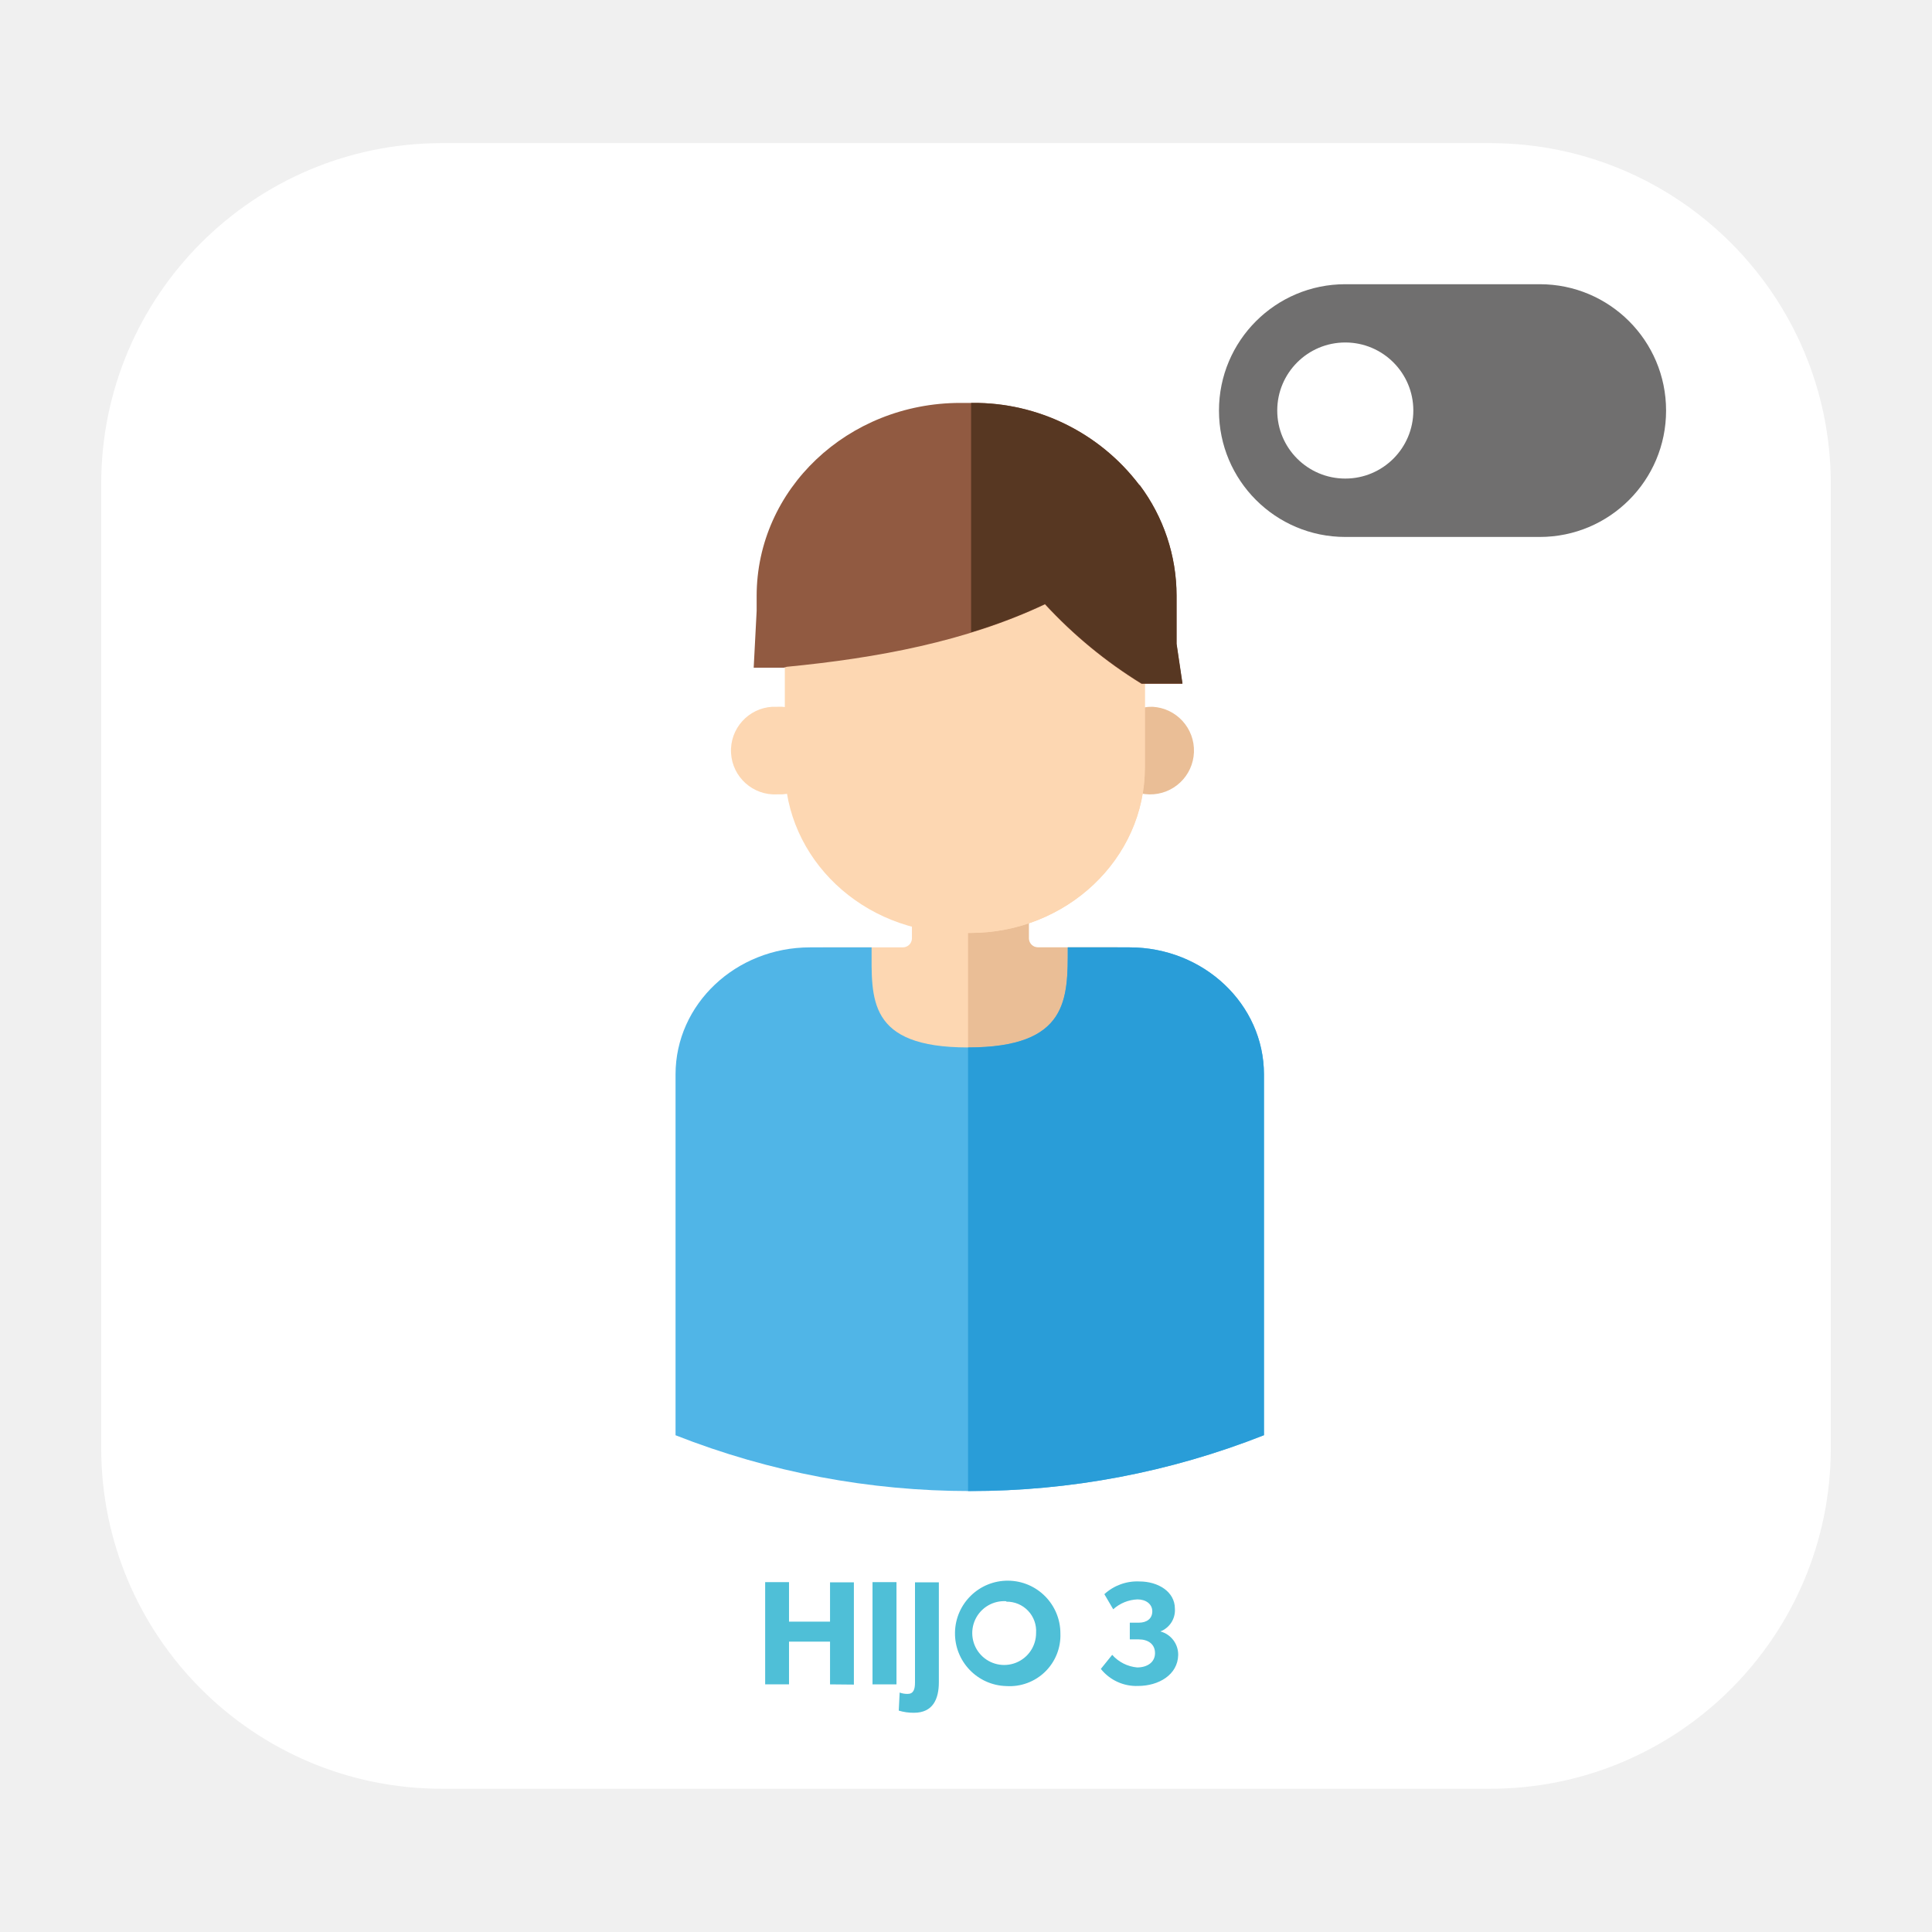
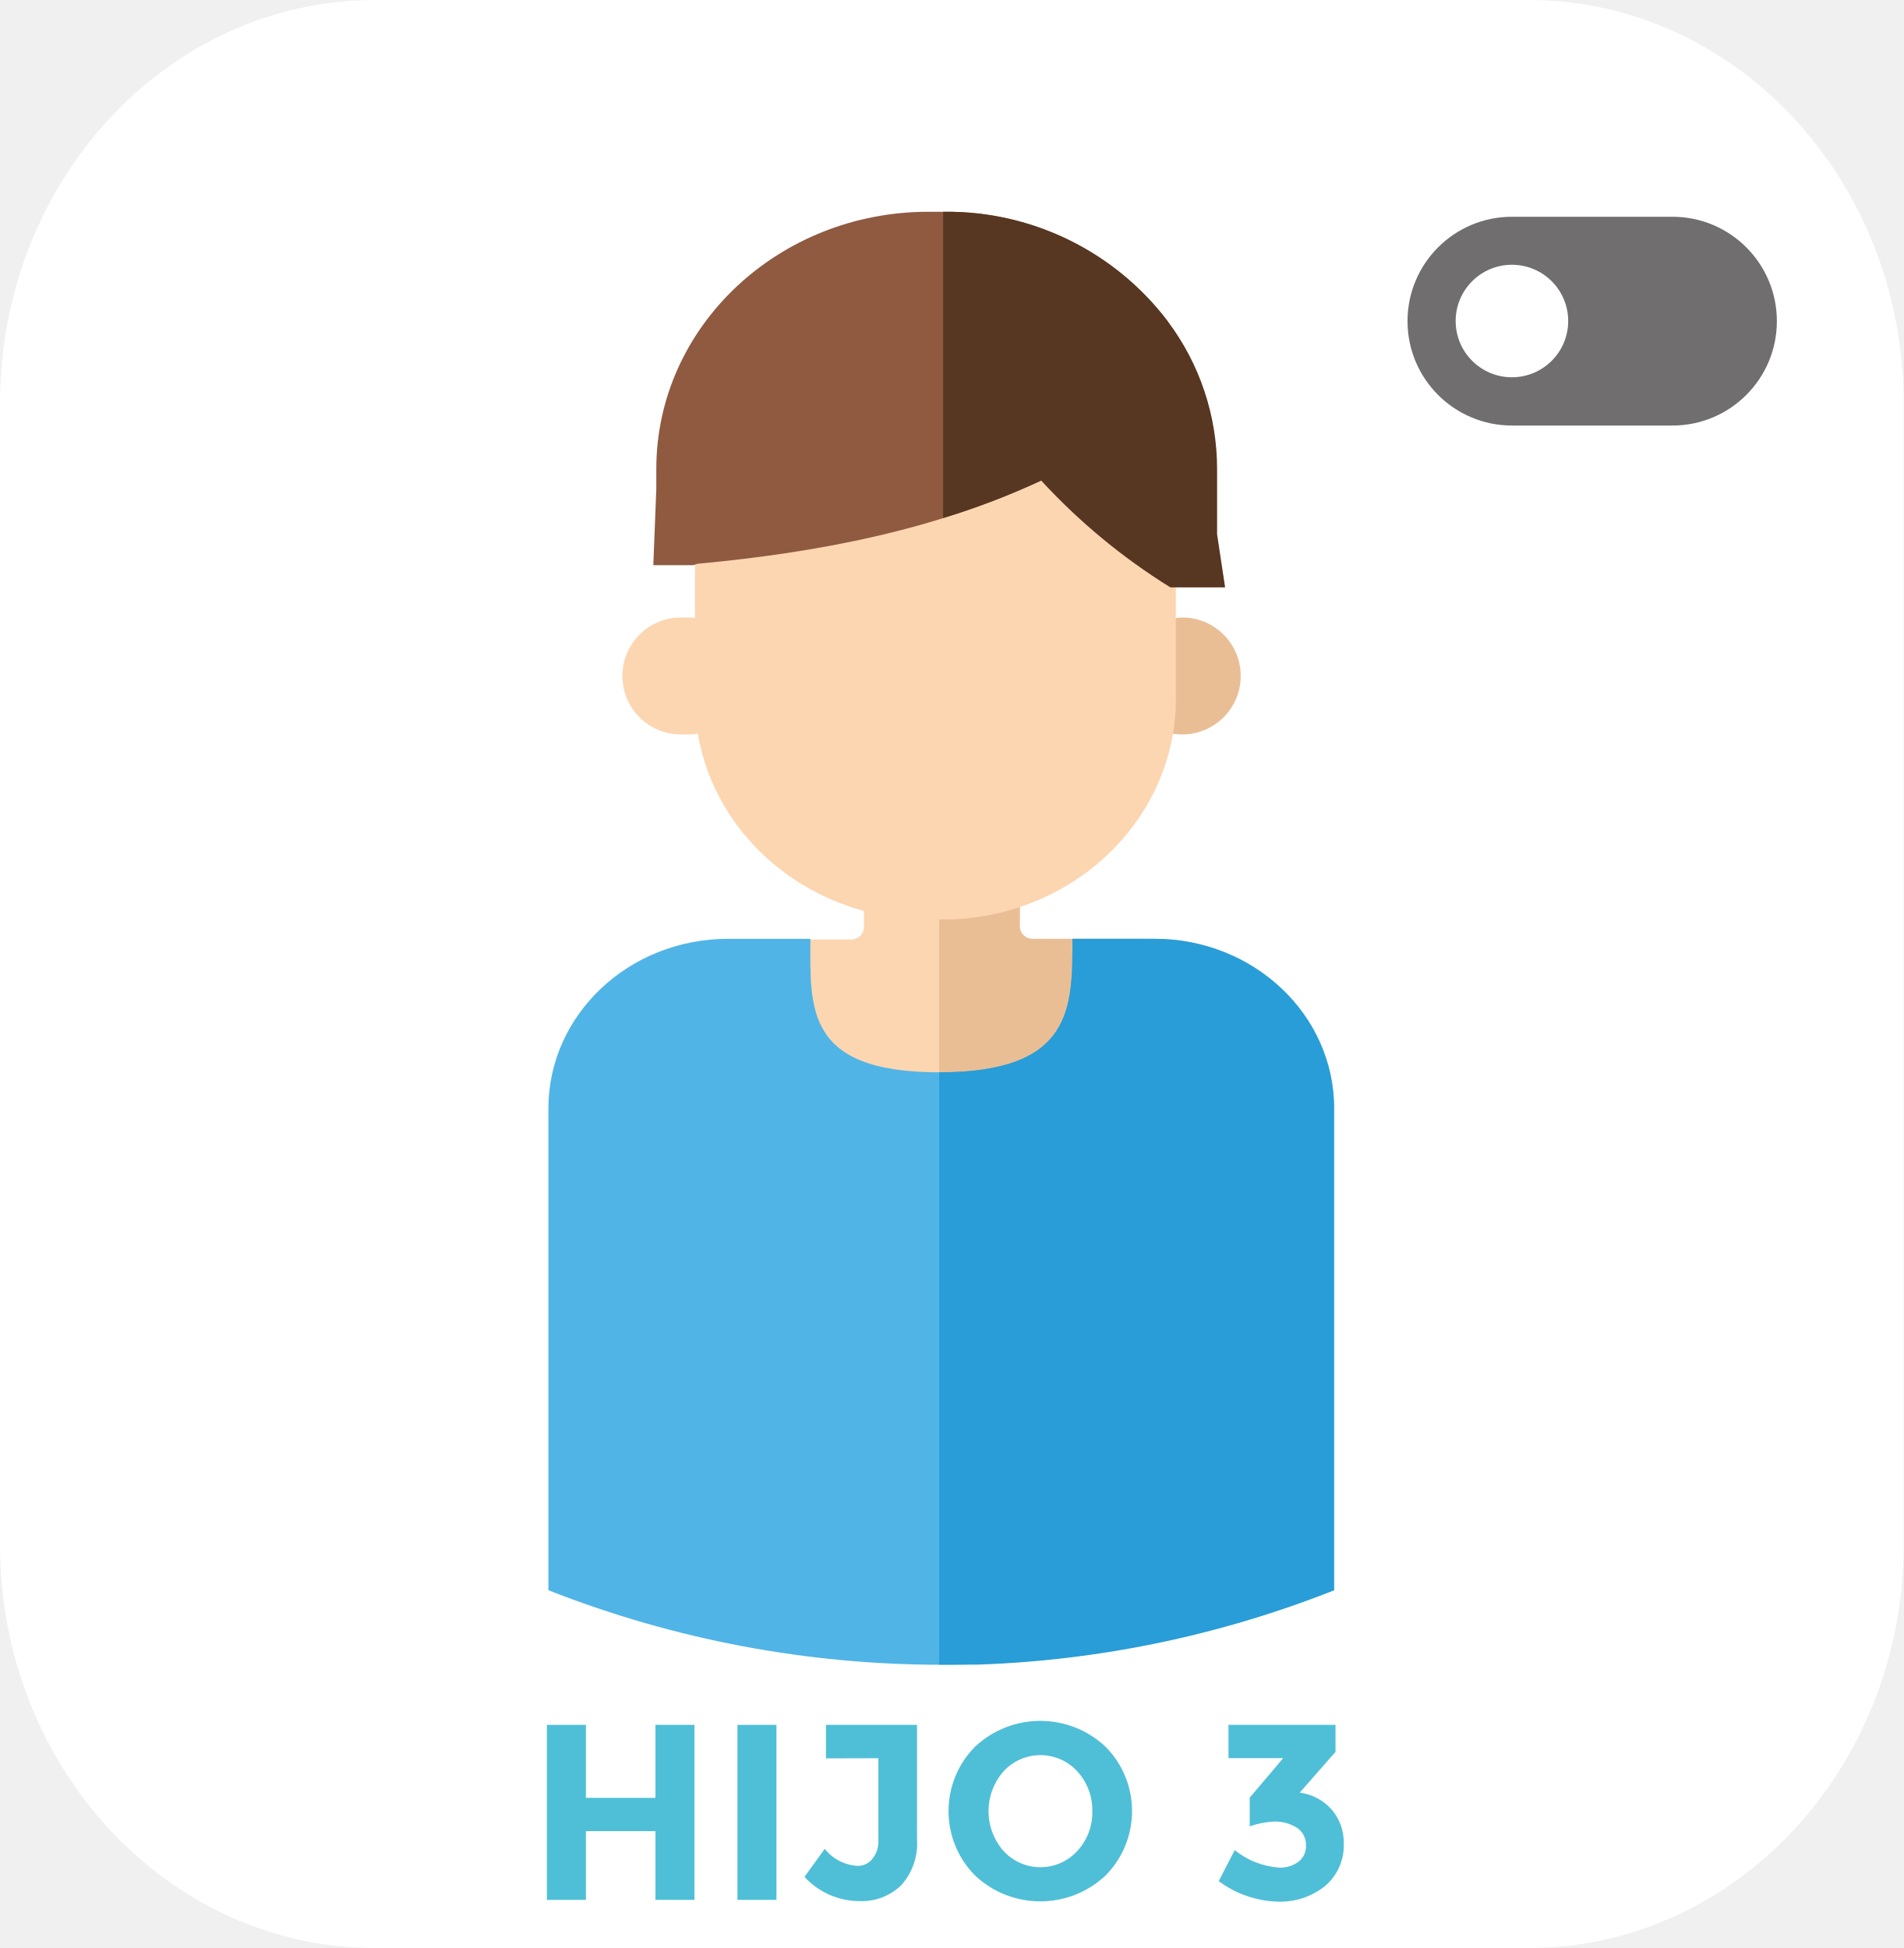
- <svg xmlns="http://www.w3.org/2000/svg" id="Layer_1" data-name="Layer 1" viewBox="0 0 170.08 170.08">
+ <svg xmlns="http://www.w3.org/2000/svg" viewBox="0 0 152.26 155.83">
  <defs>
-     <style>.cls-1{fill:none;}.cls-2{fill:#fff;}.cls-3{fill:#706f6f;}.cls-4{clip-path:url(#clip-path);}.cls-5{fill:#fdd7b2;}.cls-6{fill:#eabe96;}.cls-7{fill:#50b5e7;}.cls-8{fill:#299dd8;}.cls-9{fill:#915a41;}.cls-10{fill:#573722;}.cls-11{isolation:isolate;}.cls-12{fill:#4fbfd7;}</style>
-     <clipPath id="clip-path">
-       <rect class="cls-1" x="59.47" y="35.47" width="51.8" height="95.79" />
+     <style>.cls-1{fill:none;}.cls-2{fill:#fff;}.cls-3{fill:#706e6e;}.cls-4{fill:#4fbfd7;}.cls-5{clip-path:url(#clip-path);}.cls-6{fill:#fcd6b1;}.cls-7{fill:#eabe95;}.cls-8{fill:#50b4e7;}.cls-9{fill:#299dd7;}.cls-10{fill:#905a41;}.cls-11{fill:#573722;}</style>
+     <clipPath id="clip-path" transform="translate(-9.75 -5.79)">
+       <rect class="cls-1" x="53.61" y="22.73" width="62.85" height="116.22" />
    </clipPath>
  </defs>
-   <rect id="Rectángulo_100-3" data-name="Rectángulo 100-3" class="cls-2" x="8.91" y="12.6" width="152.26" height="144.87" rx="30" />
-   <g id="Grupo_1239-3" data-name="Grupo 1239-3">
-     <rect id="Rectángulo_124-3" data-name="Rectángulo 124-3" class="cls-3" x="107.31" y="25.02" width="39.36" height="22.25" rx="11.12" />
-     <circle id="Elipse_54-11" data-name="Elipse 54-11" class="cls-2" cx="118.43" cy="36.14" r="5.99" />
-   </g>
-   <g id="Hijo_3" data-name="Hijo 3">
-     <g id="Grupo_787-3" data-name="Grupo 787-3">
-       <g class="cls-4">
-         <g id="Grupo_724-3" data-name="Grupo 724-3">
-           <path id="Trazado_142-3" data-name="Trazado 142-3" class="cls-5" d="M90.48,82.63V77.28H80.28v5.35a.8.8,0,0,1-.82.77h-7v18.46h25.9V83.4h-7a.79.79,0,0,1-.82-.77" />
-           <path id="Trazado_143-3" data-name="Trazado 143-3" class="cls-6" d="M98.4,83.4h-7a.8.8,0,0,1-.82-.77V77.28H85.22v24.58H98.4Z" />
-           <path id="Trazado_144-3" data-name="Trazado 144-3" class="cls-5" d="M68.42,62.22a3.86,3.86,0,0,1,.44,7.71h-.44A3.86,3.86,0,0,1,68,62.22h.42" />
-           <path id="Trazado_145-3" data-name="Trazado 145-3" class="cls-6" d="M101.47,62.22a3.86,3.86,0,1,1-4.08,3.86,4,4,0,0,1,4.08-3.86" />
-           <path id="Trazado_146-3" data-name="Trazado 146-3" class="cls-5" d="M85.4,82.13h-.92c-8.5,0-15.39-6.52-15.39-14.55V54.3c0-8,6.89-14.55,15.39-14.55h.92c8.5,0,15.38,6.52,15.38,14.55V67.58c0,8-6.89,14.55-15.38,14.55" />
-           <path id="Trazado_147-3" data-name="Trazado 147-3" class="cls-5" d="M85.4,39.75h-.26V82.13h.26c8.5,0,15.39-6.52,15.39-14.55V54.3c0-8-6.89-14.55-15.39-14.55" />
-           <path id="Trazado_148-3" data-name="Trazado 148-3" class="cls-7" d="M99.44,83.4H94c0,4.51.12,8.81-8.78,8.81s-8.49-4.3-8.49-8.81H71.31c-6.54,0-11.84,5-11.84,11.19v31.76a70.73,70.73,0,0,0,51.8,0V94.59c0-6.18-5.3-11.19-11.83-11.19" />
-           <path id="Trazado_149-3" data-name="Trazado 149-3" class="cls-8" d="M99.44,83.4H94c0,4.51.08,8.81-8.78,8.81v39.05h.15a70.07,70.07,0,0,0,25.9-4.92V94.59c0-6.18-5.3-11.19-11.84-11.19" />
-           <path id="Trazado_150-3" data-name="Trazado 150-3" class="cls-9" d="M100.3,42.7a18.24,18.24,0,0,0-14.69-7.23H84.54c-9.9,0-17.93,7.59-17.93,17v1.31l-.26,5H69l.26-.08h0c8-.77,15.85-2.25,22.73-5.5a40.39,40.39,0,0,0,8.5,7l.53,0h3.07l-.52-3.5V52.43a16.2,16.2,0,0,0-3.25-9.73" />
-           <path id="Trazado_151-3" data-name="Trazado 151-3" class="cls-10" d="M100.3,42.7a18.27,18.27,0,0,0-14.69-7.23h-.12V55.66A47.07,47.07,0,0,0,92,53.17a40.13,40.13,0,0,0,8.5,7l.53,0h3.07l-.52-3.5V52.43a16.26,16.26,0,0,0-3.25-9.73" />
+   <g id="pareja_copy" data-name="pareja copy">
+     <path id="Rectángulo_260" data-name="Rectángulo 260" class="cls-2" d="M39.75,5.79H132c16.57,0,30,14.45,30,32.27v91.29c0,17.82-13.43,32.27-30,32.27H39.75c-16.57,0-30-14.45-30-32.27V38.06C9.75,20.24,23.18,5.79,39.75,5.79Z" transform="translate(-9.75 -5.79)" />
+     <g id="Grupo_1288" data-name="Grupo 1288">
+       <rect id="Rectángulo_124-4" data-name="Rectángulo 124-4" class="cls-3" x="112.57" y="17.34" width="29.54" height="16.7" rx="8.35" />
+       <circle id="Elipse_54-12" data-name="Elipse 54-12" class="cls-2" cx="120.92" cy="25.68" r="4.5" />
+     </g>
+     <path class="cls-4" d="M62.17,143.77h3.12v14H62.17v-5.5H56.61v5.5H53.49v-14h3.12v5.84h5.56Z" transform="translate(-9.75 -5.79)" />
+     <path class="cls-4" d="M68.73,143.77h3.12v14H68.73Z" transform="translate(-9.75 -5.79)" />
+     <path class="cls-4" d="M75.81,146.45v-2.68h7.28v9.12a5,5,0,0,1-1.29,3.74,4.56,4.56,0,0,1-3.31,1.24,6,6,0,0,1-4.4-1.94l1.62-2.24a3.61,3.61,0,0,0,2.64,1.36,1.48,1.48,0,0,0,1.13-.51A2.21,2.21,0,0,0,80,153v-6.56Z" transform="translate(-9.75 -5.79)" />
+     <path class="cls-4" d="M98.17,155.82a7.62,7.62,0,0,1-10.44,0,7.32,7.32,0,0,1,0-10.3,7.62,7.62,0,0,1,10.44,0,7.32,7.32,0,0,1,0,10.3Zm-1.06-5.14a4.57,4.57,0,0,0-1.2-3.19,4,4,0,0,0-5.9,0,4.83,4.83,0,0,0,0,6.37,4,4,0,0,0,5.9,0A4.53,4.53,0,0,0,97.11,150.68Z" transform="translate(-9.75 -5.79)" />
+     <path class="cls-4" d="M108,146.43v-2.66h8.56v2.16l-2.86,3.26a4.1,4.1,0,0,1,2.6,1.41,4,4,0,0,1,.92,2.61,4.26,4.26,0,0,1-1.49,3.45,5.73,5.73,0,0,1-3.81,1.25,8.29,8.29,0,0,1-4.7-1.64l1.28-2.48a6.4,6.4,0,0,0,3.54,1.4,2.48,2.48,0,0,0,1.55-.46,1.56,1.56,0,0,0,.61-1.33,1.61,1.61,0,0,0-.7-1.38,3.24,3.24,0,0,0-1.94-.51,6.81,6.81,0,0,0-1.86.38v-2.3l2.68-3.16Z" transform="translate(-9.75 -5.79)" />
+     <g id="Grupo_787" data-name="Grupo 787">
+       <g class="cls-5">
+         <g id="Grupo_724" data-name="Grupo 724">
+           <path id="Trazado_142" data-name="Trazado 142" class="cls-6" d="M91.23,80V73.46H78.85V80a1,1,0,0,1-1,.94H69.33v22.39h31.42V80.89H92.22a1,1,0,0,1-1-.94" transform="translate(-9.75 -5.79)" />
+           <path id="Trazado_143" data-name="Trazado 143" class="cls-7" d="M100.85,80.89H92.32a1,1,0,0,1-1-.94V73.46H84.85v29.82h16Z" transform="translate(-9.75 -5.79)" />
+           <path id="Trazado_144" data-name="Trazado 144" class="cls-6" d="M64.46,55.19A4.68,4.68,0,1,1,65,64.54h-.54a4.68,4.68,0,0,1-.5-9.35h.5" transform="translate(-9.75 -5.79)" />
+           <path id="Trazado_145" data-name="Trazado 145" class="cls-7" d="M104.56,55.19a4.68,4.68,0,1,1-4.94,4.68,4.81,4.81,0,0,1,4.94-4.68" transform="translate(-9.75 -5.79)" />
+           <path id="Trazado_146" data-name="Trazado 146" class="cls-6" d="M85.07,79.34H84c-10.31,0-18.67-7.9-18.67-17.65V45.57c0-9.74,8.36-17.64,18.67-17.64h1.11c10.32,0,18.68,7.9,18.68,17.64V61.69c0,9.75-8.36,17.65-18.68,17.65" transform="translate(-9.75 -5.79)" />
+           <path id="Trazado_147" data-name="Trazado 147" class="cls-6" d="M85.07,27.93h-.32V79.34h.31c10.32,0,18.68-7.9,18.68-17.65V45.57c0-9.74-8.36-17.64-18.68-17.64" transform="translate(-9.75 -5.79)" />
+           <path id="Trazado_148" data-name="Trazado 148" class="cls-8" d="M102.1,80.89H95.52c0,5.46.14,10.68-10.66,10.68s-10.3-5.22-10.3-10.68H68C60,80.89,53.61,87,53.61,94.46V133a85.79,85.79,0,0,0,62.85,0V94.46c0-7.5-6.43-13.57-14.36-13.57" transform="translate(-9.75 -5.79)" />
+           <path id="Trazado_149" data-name="Trazado 149" class="cls-9" d="M102.1,80.89H95.52c0,5.46.09,10.68-10.66,10.68V139H85a85,85,0,0,0,31.43-6V94.46c0-7.5-6.43-13.57-14.37-13.57" transform="translate(-9.75 -5.79)" />
+           <path id="Trazado_150" data-name="Trazado 150" class="cls-10" d="M103.15,31.5a22.13,22.13,0,0,0-17.82-8.77H84c-12,0-21.76,9.21-21.76,20.57v1.59L62,51h3.2l.32-.11h0C75.16,50,84.69,48.16,93,44.21a49.45,49.45,0,0,0,10.32,8.54l.63,0h3.74l-.64-4.24V43.3a19.67,19.67,0,0,0-3.94-11.8" transform="translate(-9.75 -5.79)" />
+           <path id="Trazado_151" data-name="Trazado 151" class="cls-11" d="M103.15,31.5a22.16,22.16,0,0,0-17.82-8.77h-.15v24.5a59.28,59.28,0,0,0,7.86-3,49.45,49.45,0,0,0,10.32,8.54l.63,0h3.74l-.64-4.24V43.3a19.67,19.67,0,0,0-3.94-11.8" transform="translate(-9.75 -5.79)" />
        </g>
-       </g>
-     </g>
-     <g id="HIJO_3-2" data-name="HIJO 3-2" class="cls-11">
-       <g class="cls-11">
-         <path class="cls-12" d="M73.07,148.28v-3.76H69.46v3.76h-2.1v-9h2.1v3.48h3.61V139.3h2.1v9Z" />
-         <path class="cls-12" d="M76.81,148.28v-9h2.11v9Z" />
-         <path class="cls-12" d="M80.46,150.78a4.4,4.4,0,0,1-1.34-.19L79.2,149a1.92,1.92,0,0,0,.7.12c.51,0,.65-.39.65-1V139.3h2.1v8.79C82.65,149.57,82.13,150.78,80.46,150.78Z" />
-         <path class="cls-12" d="M88.59,148.43a4.64,4.64,0,1,1,4.76-4.63A4.47,4.47,0,0,1,88.59,148.43Zm0-7.47a2.81,2.81,0,1,0,2.62,2.79A2.58,2.58,0,0,0,88.59,141Z" />
-         <path class="cls-12" d="M100.18,148.42a4,4,0,0,1-3.27-1.5l1-1.24a3.33,3.33,0,0,0,2.2,1.11c.88,0,1.57-.45,1.57-1.26s-.63-1.21-1.43-1.21h-.79v-1.47h.79c.7,0,1.19-.35,1.19-1s-.58-1.05-1.3-1.05a3.38,3.38,0,0,0-2.14.87l-.78-1.33a4.27,4.27,0,0,1,3.09-1.12c1.63,0,3.12.89,3.12,2.4a2,2,0,0,1-1.28,2v0a2.11,2.11,0,0,1,1.57,2.08C103.68,147.44,102,148.42,100.18,148.42Z" />
      </g>
    </g>
  </g>
</svg>
